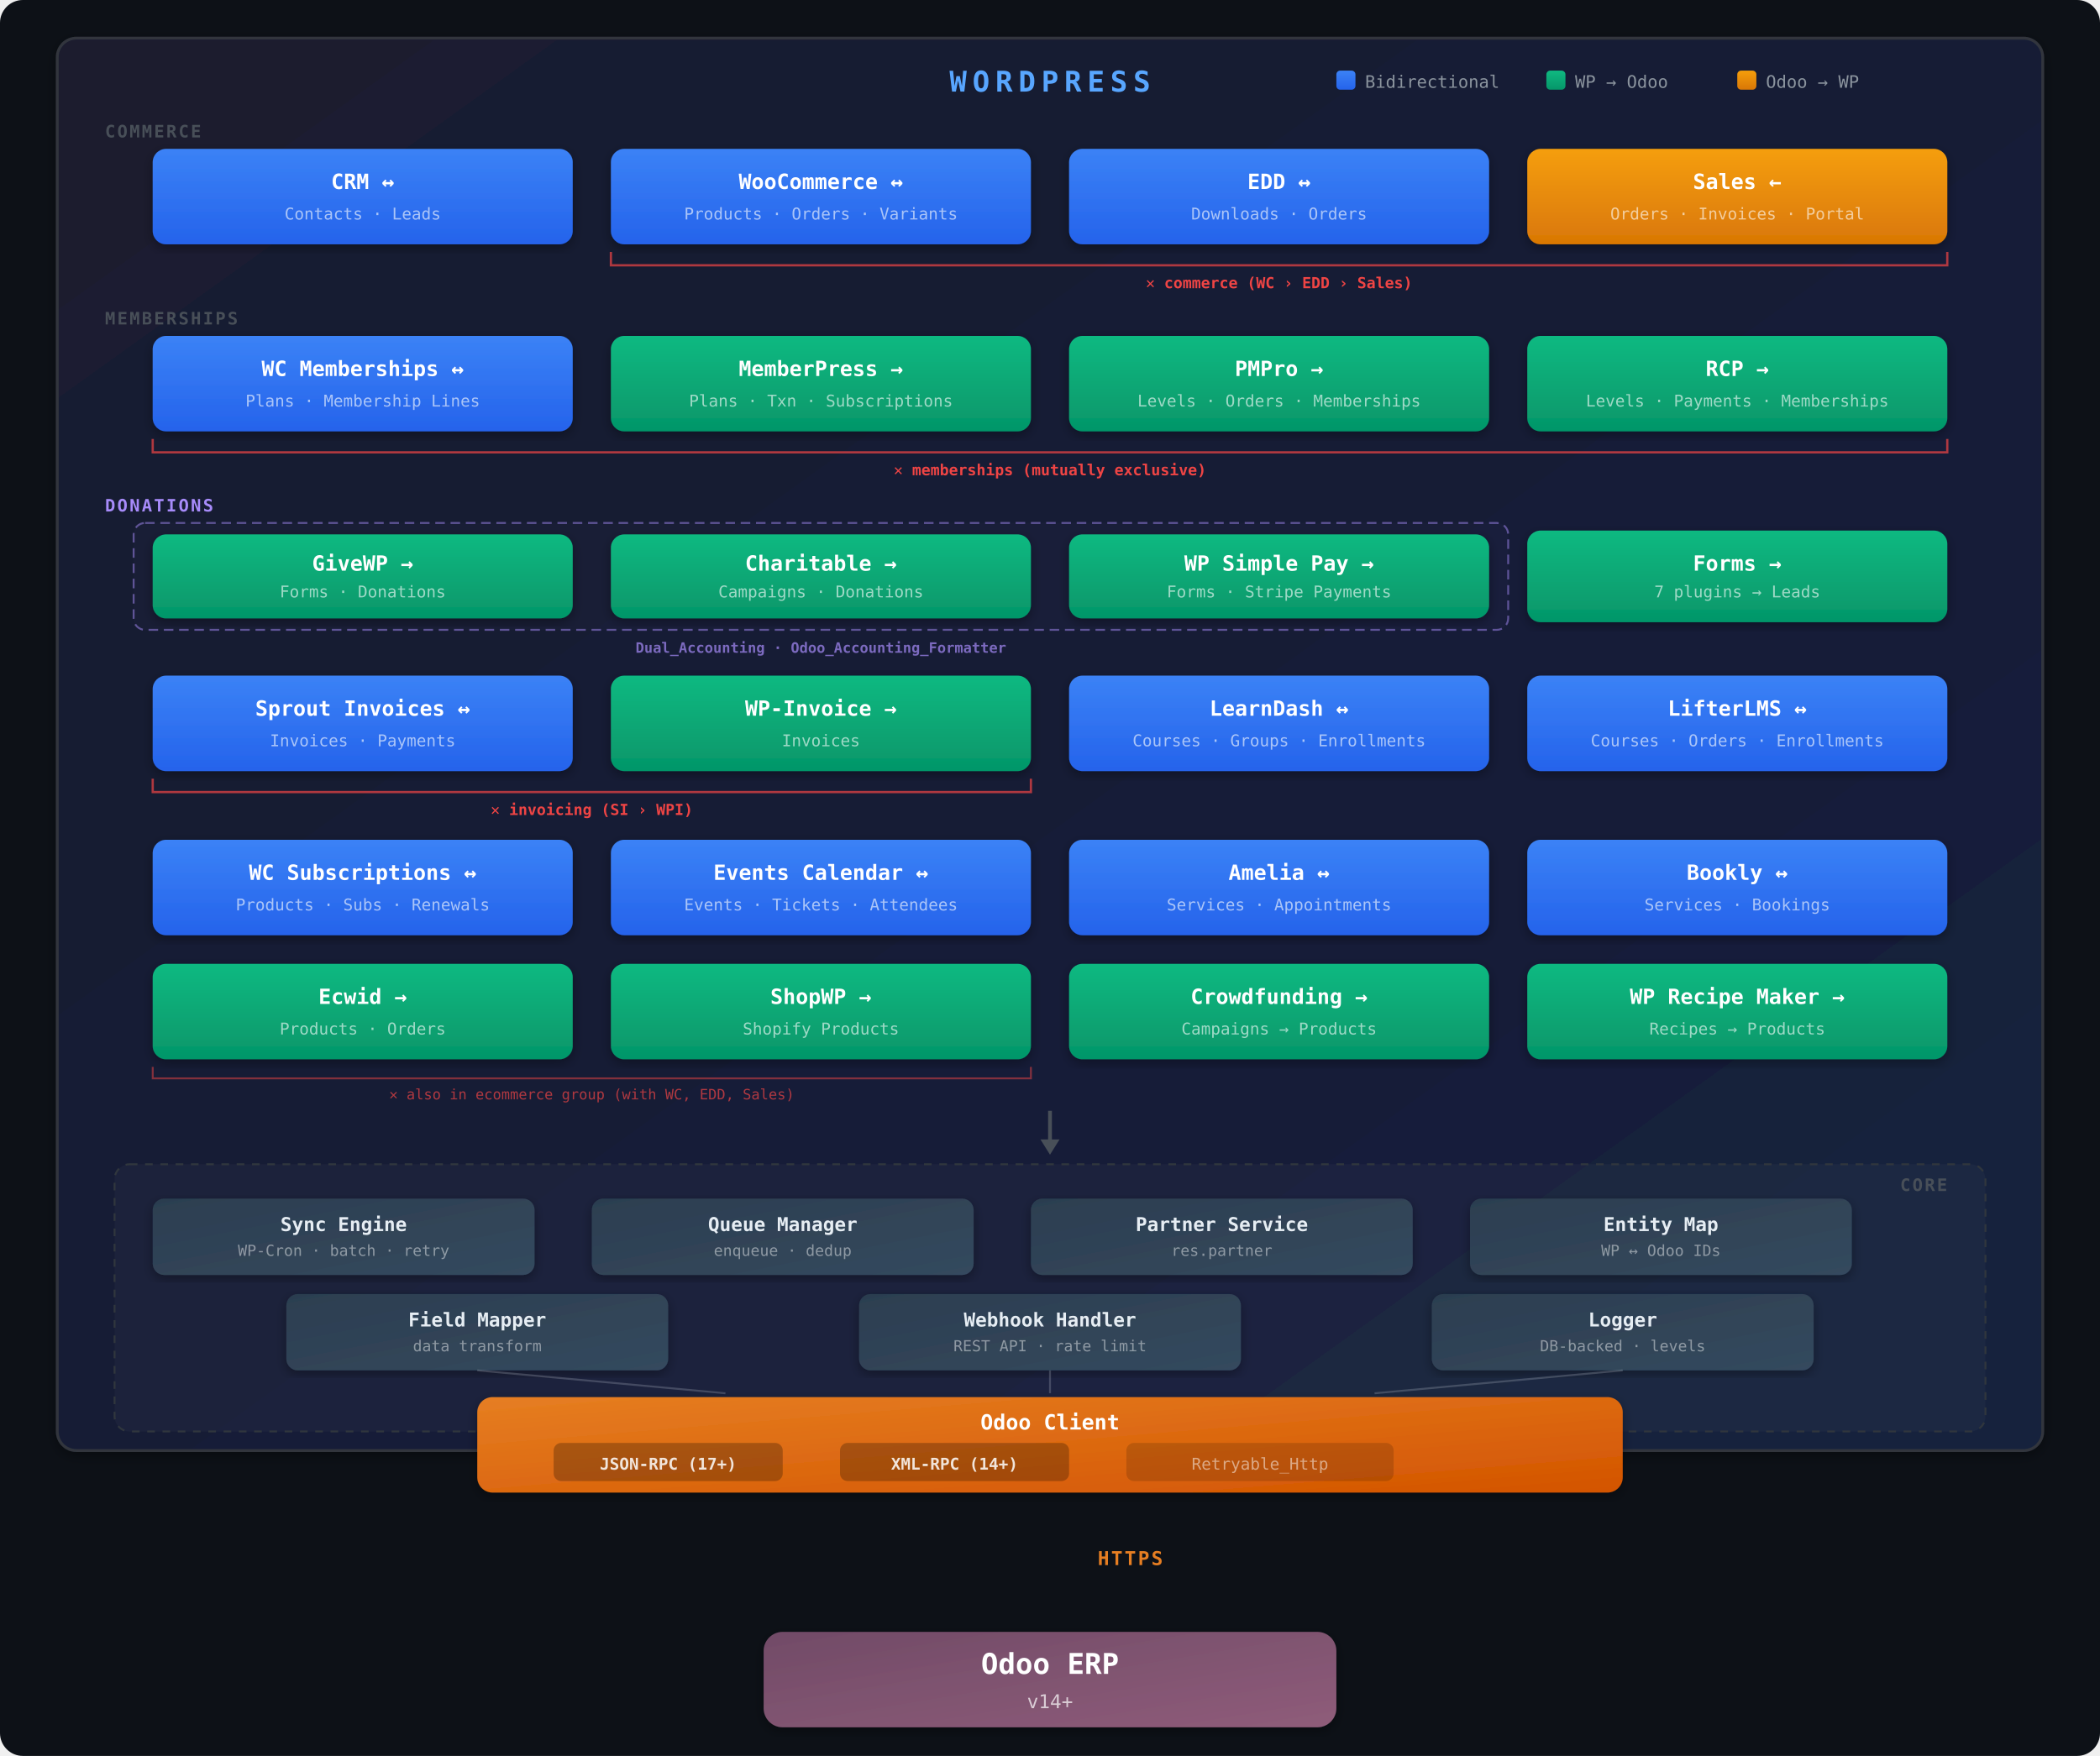
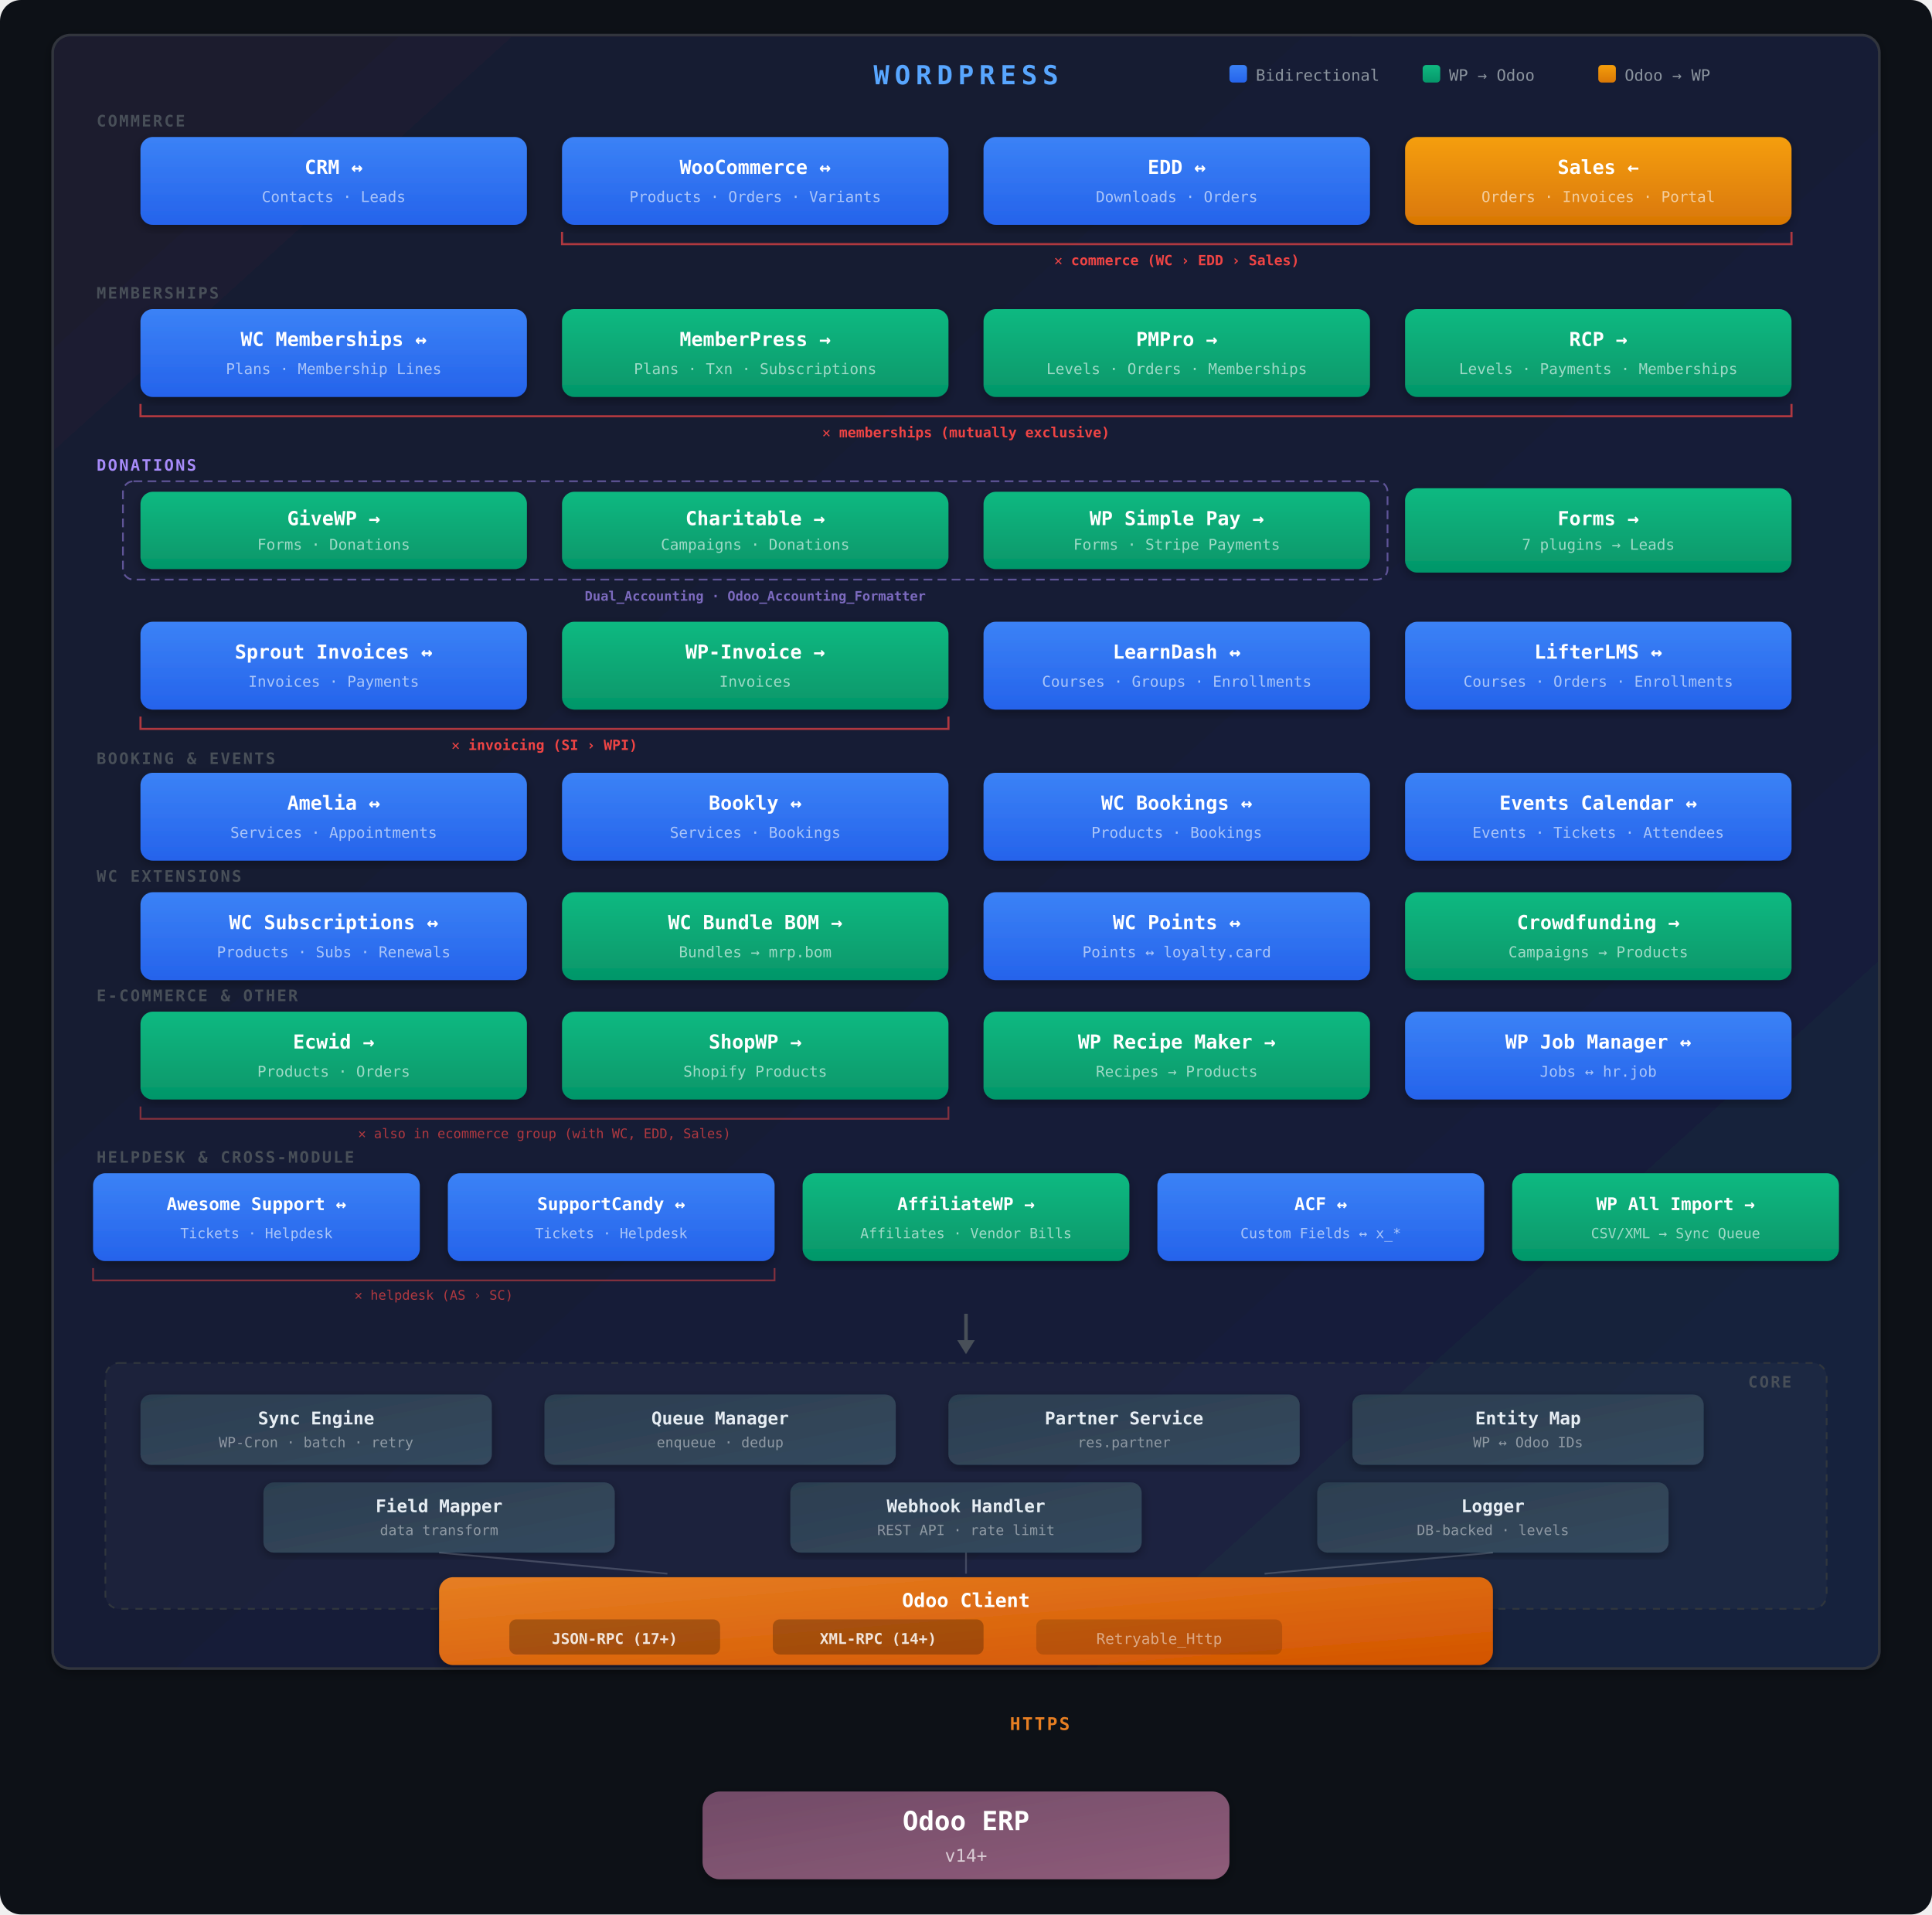
- <svg xmlns="http://www.w3.org/2000/svg" viewBox="0 0 1100 920" font-family="'SF Mono','Fira Code','JetBrains Mono',monospace">
+ <svg xmlns="http://www.w3.org/2000/svg" viewBox="0 0 1100 1090" font-family="'SF Mono','Fira Code','JetBrains Mono',monospace">
  <defs>
    <linearGradient id="wpBg" x1="0%" y1="0%" x2="100%" y2="100%">
      <stop offset="0%" stop-color="#1a1a2e" />
      <stop offset="100%" stop-color="#16213e" />
    </linearGradient>
    <linearGradient id="odooBg" x1="0%" y1="0%" x2="100%" y2="100%">
      <stop offset="0%" stop-color="#714B67" />
      <stop offset="100%" stop-color="#8F5C7A" />
    </linearGradient>
    <linearGradient id="bidir" x1="0%" y1="0%" x2="0%" y2="100%">
      <stop offset="0%" stop-color="#3b82f6" />
      <stop offset="100%" stop-color="#2563eb" />
    </linearGradient>
    <linearGradient id="push" x1="0%" y1="0%" x2="0%" y2="100%">
      <stop offset="0%" stop-color="#10b981" />
      <stop offset="100%" stop-color="#059669" />
    </linearGradient>
    <linearGradient id="pull" x1="0%" y1="0%" x2="0%" y2="100%">
      <stop offset="0%" stop-color="#f59e0b" />
      <stop offset="100%" stop-color="#d97706" />
    </linearGradient>
    <linearGradient id="infra" x1="0%" y1="0%" x2="100%" y2="100%">
      <stop offset="0%" stop-color="#2c3e50" />
      <stop offset="100%" stop-color="#34495e" />
    </linearGradient>
    <linearGradient id="client" x1="0%" y1="0%" x2="100%" y2="100%">
      <stop offset="0%" stop-color="#e67e22" />
      <stop offset="100%" stop-color="#d35400" />
    </linearGradient>
    <filter id="s">
      <feDropShadow dx="0" dy="2" stdDeviation="3" flood-color="#000" flood-opacity="0.35" />
    </filter>
    <filter id="g">
      <feGaussianBlur stdDeviation="2" result="b" />
      <feMerge>
        <feMergeNode in="b" />
        <feMergeNode in="SourceGraphic" />
      </feMerge>
    </filter>
  </defs>
-   <rect width="1100" height="920" rx="12" fill="#0d1117" />
-   <rect x="30" y="20" width="1040" height="740" rx="10" fill="url(#wpBg)" stroke="#30363d" stroke-width="1.5" filter="url(#s)" />
+   <rect width="1100" height="1090" rx="12" fill="#0d1117" />
+   <rect x="30" y="20" width="1040" height="930" rx="10" fill="url(#wpBg)" stroke="#30363d" stroke-width="1.5" filter="url(#s)" />
  <text x="550" y="48" text-anchor="middle" fill="#58a6ff" font-size="15" font-weight="700" letter-spacing="3">WORDPRESS</text>
  <rect x="700" y="37" width="10" height="10" rx="2" fill="url(#bidir)" />
  <text x="715" y="46" fill="#8b949e" font-size="9">Bidirectional</text>
  <rect x="810" y="37" width="10" height="10" rx="2" fill="url(#push)" />
  <text x="825" y="46" fill="#8b949e" font-size="9">WP → Odoo</text>
  <rect x="910" y="37" width="10" height="10" rx="2" fill="url(#pull)" />
  <text x="925" y="46" fill="#8b949e" font-size="9">Odoo → WP</text>
  <text x="55" y="72" fill="#484f58" font-size="9" font-weight="600" letter-spacing="1">COMMERCE</text>
  <rect x="80" y="78" width="220" height="50" rx="7" fill="url(#bidir)" filter="url(#s)" />
  <text x="190" y="99" text-anchor="middle" fill="#fff" font-size="11" font-weight="700">CRM ↔</text>
  <text x="190" y="115" text-anchor="middle" fill="rgba(255,255,255,0.6)" font-size="8.5">Contacts · Leads</text>
  <rect x="320" y="78" width="220" height="50" rx="7" fill="url(#bidir)" filter="url(#s)" />
  <text x="430" y="99" text-anchor="middle" fill="#fff" font-size="11" font-weight="700">WooCommerce ↔</text>
  <text x="430" y="115" text-anchor="middle" fill="rgba(255,255,255,0.6)" font-size="8.5">Products · Orders · Variants</text>
  <rect x="560" y="78" width="220" height="50" rx="7" fill="url(#bidir)" filter="url(#s)" />
  <text x="670" y="99" text-anchor="middle" fill="#fff" font-size="11" font-weight="700">EDD ↔</text>
  <text x="670" y="115" text-anchor="middle" fill="rgba(255,255,255,0.6)" font-size="8.5">Downloads · Orders</text>
  <rect x="800" y="78" width="220" height="50" rx="7" fill="url(#pull)" filter="url(#s)" />
  <text x="910" y="99" text-anchor="middle" fill="#fff" font-size="11" font-weight="700">Sales ←</text>
  <text x="910" y="115" text-anchor="middle" fill="rgba(255,255,255,0.6)" font-size="8.5">Orders · Invoices · Portal</text>
  <path d="M320,132 L320,139 L1020,139 L1020,132" fill="none" stroke="#ef4444" stroke-width="1.2" opacity="0.7" />
  <text x="670" y="151" text-anchor="middle" fill="#ef4444" font-size="8" font-weight="600">✕ commerce (WC › EDD › Sales)</text>
  <text x="55" y="170" fill="#484f58" font-size="9" font-weight="600" letter-spacing="1">MEMBERSHIPS</text>
  <rect x="80" y="176" width="220" height="50" rx="7" fill="url(#bidir)" filter="url(#s)" />
  <text x="190" y="197" text-anchor="middle" fill="#fff" font-size="11" font-weight="700">WC Memberships ↔</text>
  <text x="190" y="213" text-anchor="middle" fill="rgba(255,255,255,0.6)" font-size="8.5">Plans · Membership Lines</text>
  <rect x="320" y="176" width="220" height="50" rx="7" fill="url(#push)" filter="url(#s)" />
  <text x="430" y="197" text-anchor="middle" fill="#fff" font-size="11" font-weight="700">MemberPress →</text>
  <text x="430" y="213" text-anchor="middle" fill="rgba(255,255,255,0.6)" font-size="8.5">Plans · Txn · Subscriptions</text>
  <rect x="560" y="176" width="220" height="50" rx="7" fill="url(#push)" filter="url(#s)" />
  <text x="670" y="197" text-anchor="middle" fill="#fff" font-size="11" font-weight="700">PMPro →</text>
  <text x="670" y="213" text-anchor="middle" fill="rgba(255,255,255,0.6)" font-size="8.5">Levels · Orders · Memberships</text>
  <rect x="800" y="176" width="220" height="50" rx="7" fill="url(#push)" filter="url(#s)" />
  <text x="910" y="197" text-anchor="middle" fill="#fff" font-size="11" font-weight="700">RCP →</text>
  <text x="910" y="213" text-anchor="middle" fill="rgba(255,255,255,0.6)" font-size="8.5">Levels · Payments · Memberships</text>
  <path d="M80,230 L80,237 L1020,237 L1020,230" fill="none" stroke="#ef4444" stroke-width="1.2" opacity="0.7" />
  <text x="550" y="249" text-anchor="middle" fill="#ef4444" font-size="8" font-weight="600">✕ memberships (mutually exclusive)</text>
  <text x="55" y="268" fill="#a78bfa" font-size="9" font-weight="600" letter-spacing="1">DONATIONS</text>
  <rect x="70" y="274" width="720" height="56" rx="6" fill="rgba(167,139,250,0.04)" stroke="#a78bfa" stroke-width="1" stroke-dasharray="5,3" opacity="0.5" />
  <rect x="80" y="280" width="220" height="44" rx="7" fill="url(#push)" filter="url(#s)" />
  <text x="190" y="299" text-anchor="middle" fill="#fff" font-size="11" font-weight="700">GiveWP →</text>
  <text x="190" y="313" text-anchor="middle" fill="rgba(255,255,255,0.6)" font-size="8.5">Forms · Donations</text>
  <rect x="320" y="280" width="220" height="44" rx="7" fill="url(#push)" filter="url(#s)" />
  <text x="430" y="299" text-anchor="middle" fill="#fff" font-size="11" font-weight="700">Charitable →</text>
  <text x="430" y="313" text-anchor="middle" fill="rgba(255,255,255,0.6)" font-size="8.5">Campaigns · Donations</text>
  <rect x="560" y="280" width="220" height="44" rx="7" fill="url(#push)" filter="url(#s)" />
  <text x="670" y="299" text-anchor="middle" fill="#fff" font-size="11" font-weight="700">WP Simple Pay →</text>
  <text x="670" y="313" text-anchor="middle" fill="rgba(255,255,255,0.6)" font-size="8.5">Forms · Stripe Payments</text>
  <rect x="800" y="278" width="220" height="48" rx="7" fill="url(#push)" filter="url(#s)" />
  <text x="910" y="299" text-anchor="middle" fill="#fff" font-size="11" font-weight="700">Forms →</text>
  <text x="910" y="313" text-anchor="middle" fill="rgba(255,255,255,0.6)" font-size="8.5">7 plugins → Leads</text>
  <text x="430" y="342" text-anchor="middle" fill="#a78bfa" font-size="7.5" font-weight="600" opacity="0.7">Dual_Accounting · Odoo_Accounting_Formatter</text>
  <rect x="80" y="354" width="220" height="50" rx="7" fill="url(#bidir)" filter="url(#s)" />
  <text x="190" y="375" text-anchor="middle" fill="#fff" font-size="11" font-weight="700">Sprout Invoices ↔</text>
  <text x="190" y="391" text-anchor="middle" fill="rgba(255,255,255,0.6)" font-size="8.5">Invoices · Payments</text>
  <rect x="320" y="354" width="220" height="50" rx="7" fill="url(#push)" filter="url(#s)" />
  <text x="430" y="375" text-anchor="middle" fill="#fff" font-size="11" font-weight="700">WP-Invoice →</text>
  <text x="430" y="391" text-anchor="middle" fill="rgba(255,255,255,0.6)" font-size="8.5">Invoices</text>
  <path d="M80,408 L80,415 L540,415 L540,408" fill="none" stroke="#ef4444" stroke-width="1.2" opacity="0.7" />
  <text x="310" y="427" text-anchor="middle" fill="#ef4444" font-size="8" font-weight="600">✕ invoicing (SI › WPI)</text>
  <rect x="560" y="354" width="220" height="50" rx="7" fill="url(#bidir)" filter="url(#s)" />
  <text x="670" y="375" text-anchor="middle" fill="#fff" font-size="11" font-weight="700">LearnDash ↔</text>
  <text x="670" y="391" text-anchor="middle" fill="rgba(255,255,255,0.6)" font-size="8.5">Courses · Groups · Enrollments</text>
  <rect x="800" y="354" width="220" height="50" rx="7" fill="url(#bidir)" filter="url(#s)" />
  <text x="910" y="375" text-anchor="middle" fill="#fff" font-size="11" font-weight="700">LifterLMS ↔</text>
  <text x="910" y="391" text-anchor="middle" fill="rgba(255,255,255,0.6)" font-size="8.5">Courses · Orders · Enrollments</text>
+   <text x="55" y="435" fill="#484f58" font-size="9" font-weight="600" letter-spacing="1">BOOKING &amp; EVENTS</text>
  <rect x="80" y="440" width="220" height="50" rx="7" fill="url(#bidir)" filter="url(#s)" />
-   <text x="190" y="461" text-anchor="middle" fill="#fff" font-size="11" font-weight="700">WC Subscriptions ↔</text>
-   <text x="190" y="477" text-anchor="middle" fill="rgba(255,255,255,0.6)" font-size="8.5">Products · Subs · Renewals</text>
+   <text x="190" y="461" text-anchor="middle" fill="#fff" font-size="11" font-weight="700">Amelia ↔</text>
+   <text x="190" y="477" text-anchor="middle" fill="rgba(255,255,255,0.6)" font-size="8.5">Services · Appointments</text>
  <rect x="320" y="440" width="220" height="50" rx="7" fill="url(#bidir)" filter="url(#s)" />
-   <text x="430" y="461" text-anchor="middle" fill="#fff" font-size="11" font-weight="700">Events Calendar ↔</text>
-   <text x="430" y="477" text-anchor="middle" fill="rgba(255,255,255,0.6)" font-size="8.5">Events · Tickets · Attendees</text>
+   <text x="430" y="461" text-anchor="middle" fill="#fff" font-size="11" font-weight="700">Bookly ↔</text>
+   <text x="430" y="477" text-anchor="middle" fill="rgba(255,255,255,0.6)" font-size="8.5">Services · Bookings</text>
  <rect x="560" y="440" width="220" height="50" rx="7" fill="url(#bidir)" filter="url(#s)" />
-   <text x="670" y="461" text-anchor="middle" fill="#fff" font-size="11" font-weight="700">Amelia ↔</text>
-   <text x="670" y="477" text-anchor="middle" fill="rgba(255,255,255,0.6)" font-size="8.5">Services · Appointments</text>
+   <text x="670" y="461" text-anchor="middle" fill="#fff" font-size="11" font-weight="700">WC Bookings ↔</text>
+   <text x="670" y="477" text-anchor="middle" fill="rgba(255,255,255,0.6)" font-size="8.5">Products · Bookings</text>
  <rect x="800" y="440" width="220" height="50" rx="7" fill="url(#bidir)" filter="url(#s)" />
-   <text x="910" y="461" text-anchor="middle" fill="#fff" font-size="11" font-weight="700">Bookly ↔</text>
-   <text x="910" y="477" text-anchor="middle" fill="rgba(255,255,255,0.6)" font-size="8.5">Services · Bookings</text>
-   <rect x="80" y="505" width="220" height="50" rx="7" fill="url(#push)" filter="url(#s)" />
-   <text x="190" y="526" text-anchor="middle" fill="#fff" font-size="11" font-weight="700">Ecwid →</text>
-   <text x="190" y="542" text-anchor="middle" fill="rgba(255,255,255,0.6)" font-size="8.5">Products · Orders</text>
-   <rect x="320" y="505" width="220" height="50" rx="7" fill="url(#push)" filter="url(#s)" />
-   <text x="430" y="526" text-anchor="middle" fill="#fff" font-size="11" font-weight="700">ShopWP →</text>
-   <text x="430" y="542" text-anchor="middle" fill="rgba(255,255,255,0.6)" font-size="8.5">Shopify Products</text>
-   <path d="M80,559 L80,565 L540,565 L540,559" fill="none" stroke="#ef4444" stroke-width="1" opacity="0.5" />
-   <text x="310" y="576" text-anchor="middle" fill="#ef4444" font-size="7.5" opacity="0.7">✕ also in ecommerce group (with WC, EDD, Sales)</text>
-   <rect x="560" y="505" width="220" height="50" rx="7" fill="url(#push)" filter="url(#s)" />
-   <text x="670" y="526" text-anchor="middle" fill="#fff" font-size="11" font-weight="700">Crowdfunding →</text>
-   <text x="670" y="542" text-anchor="middle" fill="rgba(255,255,255,0.6)" font-size="8.5">Campaigns → Products</text>
-   <rect x="800" y="505" width="220" height="50" rx="7" fill="url(#push)" filter="url(#s)" />
-   <text x="910" y="526" text-anchor="middle" fill="#fff" font-size="11" font-weight="700">WP Recipe Maker →</text>
-   <text x="910" y="542" text-anchor="middle" fill="rgba(255,255,255,0.6)" font-size="8.5">Recipes → Products</text>
-   <line x1="550" y1="582" x2="550" y2="600" stroke="#484f58" stroke-width="2" />
-   <polygon points="550,605 545,597 555,597" fill="#484f58" />
-   <rect x="60" y="610" width="980" height="140" rx="8" fill="rgba(255,255,255,0.03)" stroke="#30363d" stroke-width="1" stroke-dasharray="4,4" />
-   <text x="1020" y="624" text-anchor="end" fill="#484f58" font-size="9" font-weight="600" letter-spacing="1">CORE</text>
-   <rect x="80" y="628" width="200" height="40" rx="6" fill="url(#infra)" filter="url(#s)" />
-   <text x="180" y="645" text-anchor="middle" fill="#e6edf3" font-size="10" font-weight="700">Sync Engine</text>
-   <text x="180" y="658" text-anchor="middle" fill="rgba(255,255,255,0.45)" font-size="8">WP-Cron · batch · retry</text>
-   <rect x="310" y="628" width="200" height="40" rx="6" fill="url(#infra)" filter="url(#s)" />
-   <text x="410" y="645" text-anchor="middle" fill="#e6edf3" font-size="10" font-weight="700">Queue Manager</text>
-   <text x="410" y="658" text-anchor="middle" fill="rgba(255,255,255,0.45)" font-size="8">enqueue · dedup</text>
-   <rect x="540" y="628" width="200" height="40" rx="6" fill="url(#infra)" filter="url(#s)" />
-   <text x="640" y="645" text-anchor="middle" fill="#e6edf3" font-size="10" font-weight="700">Partner Service</text>
-   <text x="640" y="658" text-anchor="middle" fill="rgba(255,255,255,0.45)" font-size="8">res.partner</text>
-   <rect x="770" y="628" width="200" height="40" rx="6" fill="url(#infra)" filter="url(#s)" />
-   <text x="870" y="645" text-anchor="middle" fill="#e6edf3" font-size="10" font-weight="700">Entity Map</text>
-   <text x="870" y="658" text-anchor="middle" fill="rgba(255,255,255,0.45)" font-size="8">WP ↔ Odoo IDs</text>
-   <rect x="150" y="678" width="200" height="40" rx="6" fill="url(#infra)" filter="url(#s)" />
-   <text x="250" y="695" text-anchor="middle" fill="#e6edf3" font-size="10" font-weight="700">Field Mapper</text>
-   <text x="250" y="708" text-anchor="middle" fill="rgba(255,255,255,0.45)" font-size="8">data transform</text>
-   <rect x="450" y="678" width="200" height="40" rx="6" fill="url(#infra)" filter="url(#s)" />
-   <text x="550" y="695" text-anchor="middle" fill="#e6edf3" font-size="10" font-weight="700">Webhook Handler</text>
-   <text x="550" y="708" text-anchor="middle" fill="rgba(255,255,255,0.45)" font-size="8">REST API · rate limit</text>
-   <rect x="750" y="678" width="200" height="40" rx="6" fill="url(#infra)" filter="url(#s)" />
-   <text x="850" y="695" text-anchor="middle" fill="#e6edf3" font-size="10" font-weight="700">Logger</text>
-   <text x="850" y="708" text-anchor="middle" fill="rgba(255,255,255,0.45)" font-size="8">DB-backed · levels</text>
-   <line x1="250" y1="718" x2="380" y2="730" stroke="#e6edf3" stroke-width="1" opacity="0.2" />
-   <line x1="550" y1="718" x2="550" y2="730" stroke="#e6edf3" stroke-width="1" opacity="0.2" />
-   <line x1="850" y1="718" x2="720" y2="730" stroke="#e6edf3" stroke-width="1" opacity="0.2" />
-   <rect x="250" y="732" width="600" height="50" rx="8" fill="url(#client)" filter="url(#s)" />
-   <text x="550" y="749" text-anchor="middle" fill="#fff" font-size="11" font-weight="700">Odoo Client</text>
-   <rect x="290" y="756" width="120" height="20" rx="4" fill="rgba(0,0,0,0.25)" />
-   <text x="350" y="770" text-anchor="middle" fill="rgba(255,255,255,0.85)" font-size="8.5" font-weight="600">JSON-RPC (17+)</text>
-   <rect x="440" y="756" width="120" height="20" rx="4" fill="rgba(0,0,0,0.25)" />
-   <text x="500" y="770" text-anchor="middle" fill="rgba(255,255,255,0.85)" font-size="8.5" font-weight="600">XML-RPC (14+)</text>
-   <rect x="590" y="756" width="140" height="20" rx="4" fill="rgba(0,0,0,0.15)" />
-   <text x="660" y="770" text-anchor="middle" fill="rgba(255,255,255,0.5)" font-size="8.5">Retryable_Http</text>
-   <line x1="550" y1="782" x2="550" y2="845" stroke="#e67e22" stroke-width="2.5" stroke-dasharray="6,4" filter="url(#g)" />
-   <text x="575" y="820" fill="#e67e22" font-size="10" font-weight="600" letter-spacing="1">HTTPS</text>
-   <rect x="400" y="855" width="300" height="50" rx="10" fill="url(#odooBg)" filter="url(#s)" />
-   <text x="550" y="877" text-anchor="middle" fill="#fff" font-size="15" font-weight="700">Odoo ERP</text>
-   <text x="550" y="895" text-anchor="middle" fill="rgba(255,255,255,0.7)" font-size="10">v14+</text>
+   <text x="910" y="461" text-anchor="middle" fill="#fff" font-size="11" font-weight="700">Events Calendar ↔</text>
+   <text x="910" y="477" text-anchor="middle" fill="rgba(255,255,255,0.6)" font-size="8.5">Events · Tickets · Attendees</text>
+   <text x="55" y="502" fill="#484f58" font-size="9" font-weight="600" letter-spacing="1">WC EXTENSIONS</text>
+   <rect x="80" y="508" width="220" height="50" rx="7" fill="url(#bidir)" filter="url(#s)" />
+   <text x="190" y="529" text-anchor="middle" fill="#fff" font-size="11" font-weight="700">WC Subscriptions ↔</text>
+   <text x="190" y="545" text-anchor="middle" fill="rgba(255,255,255,0.6)" font-size="8.5">Products · Subs · Renewals</text>
+   <rect x="320" y="508" width="220" height="50" rx="7" fill="url(#push)" filter="url(#s)" />
+   <text x="430" y="529" text-anchor="middle" fill="#fff" font-size="11" font-weight="700">WC Bundle BOM →</text>
+   <text x="430" y="545" text-anchor="middle" fill="rgba(255,255,255,0.6)" font-size="8.5">Bundles → mrp.bom</text>
+   <rect x="560" y="508" width="220" height="50" rx="7" fill="url(#bidir)" filter="url(#s)" />
+   <text x="670" y="529" text-anchor="middle" fill="#fff" font-size="11" font-weight="700">WC Points ↔</text>
+   <text x="670" y="545" text-anchor="middle" fill="rgba(255,255,255,0.6)" font-size="8.5">Points ↔ loyalty.card</text>
+   <rect x="800" y="508" width="220" height="50" rx="7" fill="url(#push)" filter="url(#s)" />
+   <text x="910" y="529" text-anchor="middle" fill="#fff" font-size="11" font-weight="700">Crowdfunding →</text>
+   <text x="910" y="545" text-anchor="middle" fill="rgba(255,255,255,0.6)" font-size="8.5">Campaigns → Products</text>
+   <text x="55" y="570" fill="#484f58" font-size="9" font-weight="600" letter-spacing="1">E-COMMERCE &amp; OTHER</text>
+   <rect x="80" y="576" width="220" height="50" rx="7" fill="url(#push)" filter="url(#s)" />
+   <text x="190" y="597" text-anchor="middle" fill="#fff" font-size="11" font-weight="700">Ecwid →</text>
+   <text x="190" y="613" text-anchor="middle" fill="rgba(255,255,255,0.6)" font-size="8.5">Products · Orders</text>
+   <rect x="320" y="576" width="220" height="50" rx="7" fill="url(#push)" filter="url(#s)" />
+   <text x="430" y="597" text-anchor="middle" fill="#fff" font-size="11" font-weight="700">ShopWP →</text>
+   <text x="430" y="613" text-anchor="middle" fill="rgba(255,255,255,0.6)" font-size="8.5">Shopify Products</text>
+   <path d="M80,630 L80,637 L540,637 L540,630" fill="none" stroke="#ef4444" stroke-width="1" opacity="0.5" />
+   <text x="310" y="648" text-anchor="middle" fill="#ef4444" font-size="7.5" opacity="0.7">✕ also in ecommerce group (with WC, EDD, Sales)</text>
+   <rect x="560" y="576" width="220" height="50" rx="7" fill="url(#push)" filter="url(#s)" />
+   <text x="670" y="597" text-anchor="middle" fill="#fff" font-size="11" font-weight="700">WP Recipe Maker →</text>
+   <text x="670" y="613" text-anchor="middle" fill="rgba(255,255,255,0.6)" font-size="8.5">Recipes → Products</text>
+   <rect x="800" y="576" width="220" height="50" rx="7" fill="url(#bidir)" filter="url(#s)" />
+   <text x="910" y="597" text-anchor="middle" fill="#fff" font-size="11" font-weight="700">WP Job Manager ↔</text>
+   <text x="910" y="613" text-anchor="middle" fill="rgba(255,255,255,0.6)" font-size="8.5">Jobs ↔ hr.job</text>
+   <text x="55" y="662" fill="#484f58" font-size="9" font-weight="600" letter-spacing="1">HELPDESK &amp; CROSS-MODULE</text>
+   <rect x="53" y="668" width="186" height="50" rx="7" fill="url(#bidir)" filter="url(#s)" />
+   <text x="146" y="689" text-anchor="middle" fill="#fff" font-size="10" font-weight="700">Awesome Support ↔</text>
+   <text x="146" y="705" text-anchor="middle" fill="rgba(255,255,255,0.6)" font-size="8">Tickets · Helpdesk</text>
+   <rect x="255" y="668" width="186" height="50" rx="7" fill="url(#bidir)" filter="url(#s)" />
+   <text x="348" y="689" text-anchor="middle" fill="#fff" font-size="10" font-weight="700">SupportCandy ↔</text>
+   <text x="348" y="705" text-anchor="middle" fill="rgba(255,255,255,0.6)" font-size="8">Tickets · Helpdesk</text>
+   <path d="M53,722 L53,729 L441,729 L441,722" fill="none" stroke="#ef4444" stroke-width="1" opacity="0.5" />
+   <text x="247" y="740" text-anchor="middle" fill="#ef4444" font-size="7.5" opacity="0.7">✕ helpdesk (AS › SC)</text>
+   <rect x="457" y="668" width="186" height="50" rx="7" fill="url(#push)" filter="url(#s)" />
+   <text x="550" y="689" text-anchor="middle" fill="#fff" font-size="10" font-weight="700">AffiliateWP →</text>
+   <text x="550" y="705" text-anchor="middle" fill="rgba(255,255,255,0.6)" font-size="8">Affiliates · Vendor Bills</text>
+   <rect x="659" y="668" width="186" height="50" rx="7" fill="url(#bidir)" filter="url(#s)" />
+   <text x="752" y="689" text-anchor="middle" fill="#fff" font-size="10" font-weight="700">ACF ↔</text>
+   <text x="752" y="705" text-anchor="middle" fill="rgba(255,255,255,0.6)" font-size="8">Custom Fields ↔ x_*</text>
+   <rect x="861" y="668" width="186" height="50" rx="7" fill="url(#push)" filter="url(#s)" />
+   <text x="954" y="689" text-anchor="middle" fill="#fff" font-size="10" font-weight="700">WP All Import →</text>
+   <text x="954" y="705" text-anchor="middle" fill="rgba(255,255,255,0.6)" font-size="8">CSV/XML → Sync Queue</text>
+   <line x1="550" y1="748" x2="550" y2="766" stroke="#484f58" stroke-width="2" />
+   <polygon points="550,771 545,763 555,763" fill="#484f58" />
+   <rect x="60" y="776" width="980" height="140" rx="8" fill="rgba(255,255,255,0.03)" stroke="#30363d" stroke-width="1" stroke-dasharray="4,4" />
+   <text x="1020" y="790" text-anchor="end" fill="#484f58" font-size="9" font-weight="600" letter-spacing="1">CORE</text>
+   <rect x="80" y="794" width="200" height="40" rx="6" fill="url(#infra)" filter="url(#s)" />
+   <text x="180" y="811" text-anchor="middle" fill="#e6edf3" font-size="10" font-weight="700">Sync Engine</text>
+   <text x="180" y="824" text-anchor="middle" fill="rgba(255,255,255,0.45)" font-size="8">WP-Cron · batch · retry</text>
+   <rect x="310" y="794" width="200" height="40" rx="6" fill="url(#infra)" filter="url(#s)" />
+   <text x="410" y="811" text-anchor="middle" fill="#e6edf3" font-size="10" font-weight="700">Queue Manager</text>
+   <text x="410" y="824" text-anchor="middle" fill="rgba(255,255,255,0.45)" font-size="8">enqueue · dedup</text>
+   <rect x="540" y="794" width="200" height="40" rx="6" fill="url(#infra)" filter="url(#s)" />
+   <text x="640" y="811" text-anchor="middle" fill="#e6edf3" font-size="10" font-weight="700">Partner Service</text>
+   <text x="640" y="824" text-anchor="middle" fill="rgba(255,255,255,0.45)" font-size="8">res.partner</text>
+   <rect x="770" y="794" width="200" height="40" rx="6" fill="url(#infra)" filter="url(#s)" />
+   <text x="870" y="811" text-anchor="middle" fill="#e6edf3" font-size="10" font-weight="700">Entity Map</text>
+   <text x="870" y="824" text-anchor="middle" fill="rgba(255,255,255,0.45)" font-size="8">WP ↔ Odoo IDs</text>
+   <rect x="150" y="844" width="200" height="40" rx="6" fill="url(#infra)" filter="url(#s)" />
+   <text x="250" y="861" text-anchor="middle" fill="#e6edf3" font-size="10" font-weight="700">Field Mapper</text>
+   <text x="250" y="874" text-anchor="middle" fill="rgba(255,255,255,0.45)" font-size="8">data transform</text>
+   <rect x="450" y="844" width="200" height="40" rx="6" fill="url(#infra)" filter="url(#s)" />
+   <text x="550" y="861" text-anchor="middle" fill="#e6edf3" font-size="10" font-weight="700">Webhook Handler</text>
+   <text x="550" y="874" text-anchor="middle" fill="rgba(255,255,255,0.45)" font-size="8">REST API · rate limit</text>
+   <rect x="750" y="844" width="200" height="40" rx="6" fill="url(#infra)" filter="url(#s)" />
+   <text x="850" y="861" text-anchor="middle" fill="#e6edf3" font-size="10" font-weight="700">Logger</text>
+   <text x="850" y="874" text-anchor="middle" fill="rgba(255,255,255,0.45)" font-size="8">DB-backed · levels</text>
+   <line x1="250" y1="884" x2="380" y2="896" stroke="#e6edf3" stroke-width="1" opacity="0.2" />
+   <line x1="550" y1="884" x2="550" y2="896" stroke="#e6edf3" stroke-width="1" opacity="0.2" />
+   <line x1="850" y1="884" x2="720" y2="896" stroke="#e6edf3" stroke-width="1" opacity="0.2" />
+   <rect x="250" y="898" width="600" height="50" rx="8" fill="url(#client)" filter="url(#s)" />
+   <text x="550" y="915" text-anchor="middle" fill="#fff" font-size="11" font-weight="700">Odoo Client</text>
+   <rect x="290" y="922" width="120" height="20" rx="4" fill="rgba(0,0,0,0.25)" />
+   <text x="350" y="936" text-anchor="middle" fill="rgba(255,255,255,0.85)" font-size="8.5" font-weight="600">JSON-RPC (17+)</text>
+   <rect x="440" y="922" width="120" height="20" rx="4" fill="rgba(0,0,0,0.25)" />
+   <text x="500" y="936" text-anchor="middle" fill="rgba(255,255,255,0.85)" font-size="8.5" font-weight="600">XML-RPC (14+)</text>
+   <rect x="590" y="922" width="140" height="20" rx="4" fill="rgba(0,0,0,0.15)" />
+   <text x="660" y="936" text-anchor="middle" fill="rgba(255,255,255,0.5)" font-size="8.5">Retryable_Http</text>
+   <line x1="550" y1="948" x2="550" y2="1010" stroke="#e67e22" stroke-width="2.5" stroke-dasharray="6,4" filter="url(#g)" />
+   <text x="575" y="985" fill="#e67e22" font-size="10" font-weight="600" letter-spacing="1">HTTPS</text>
+   <rect x="400" y="1020" width="300" height="50" rx="10" fill="url(#odooBg)" filter="url(#s)" />
+   <text x="550" y="1042" text-anchor="middle" fill="#fff" font-size="15" font-weight="700">Odoo ERP</text>
+   <text x="550" y="1060" text-anchor="middle" fill="rgba(255,255,255,0.7)" font-size="10">v14+</text>
</svg>
